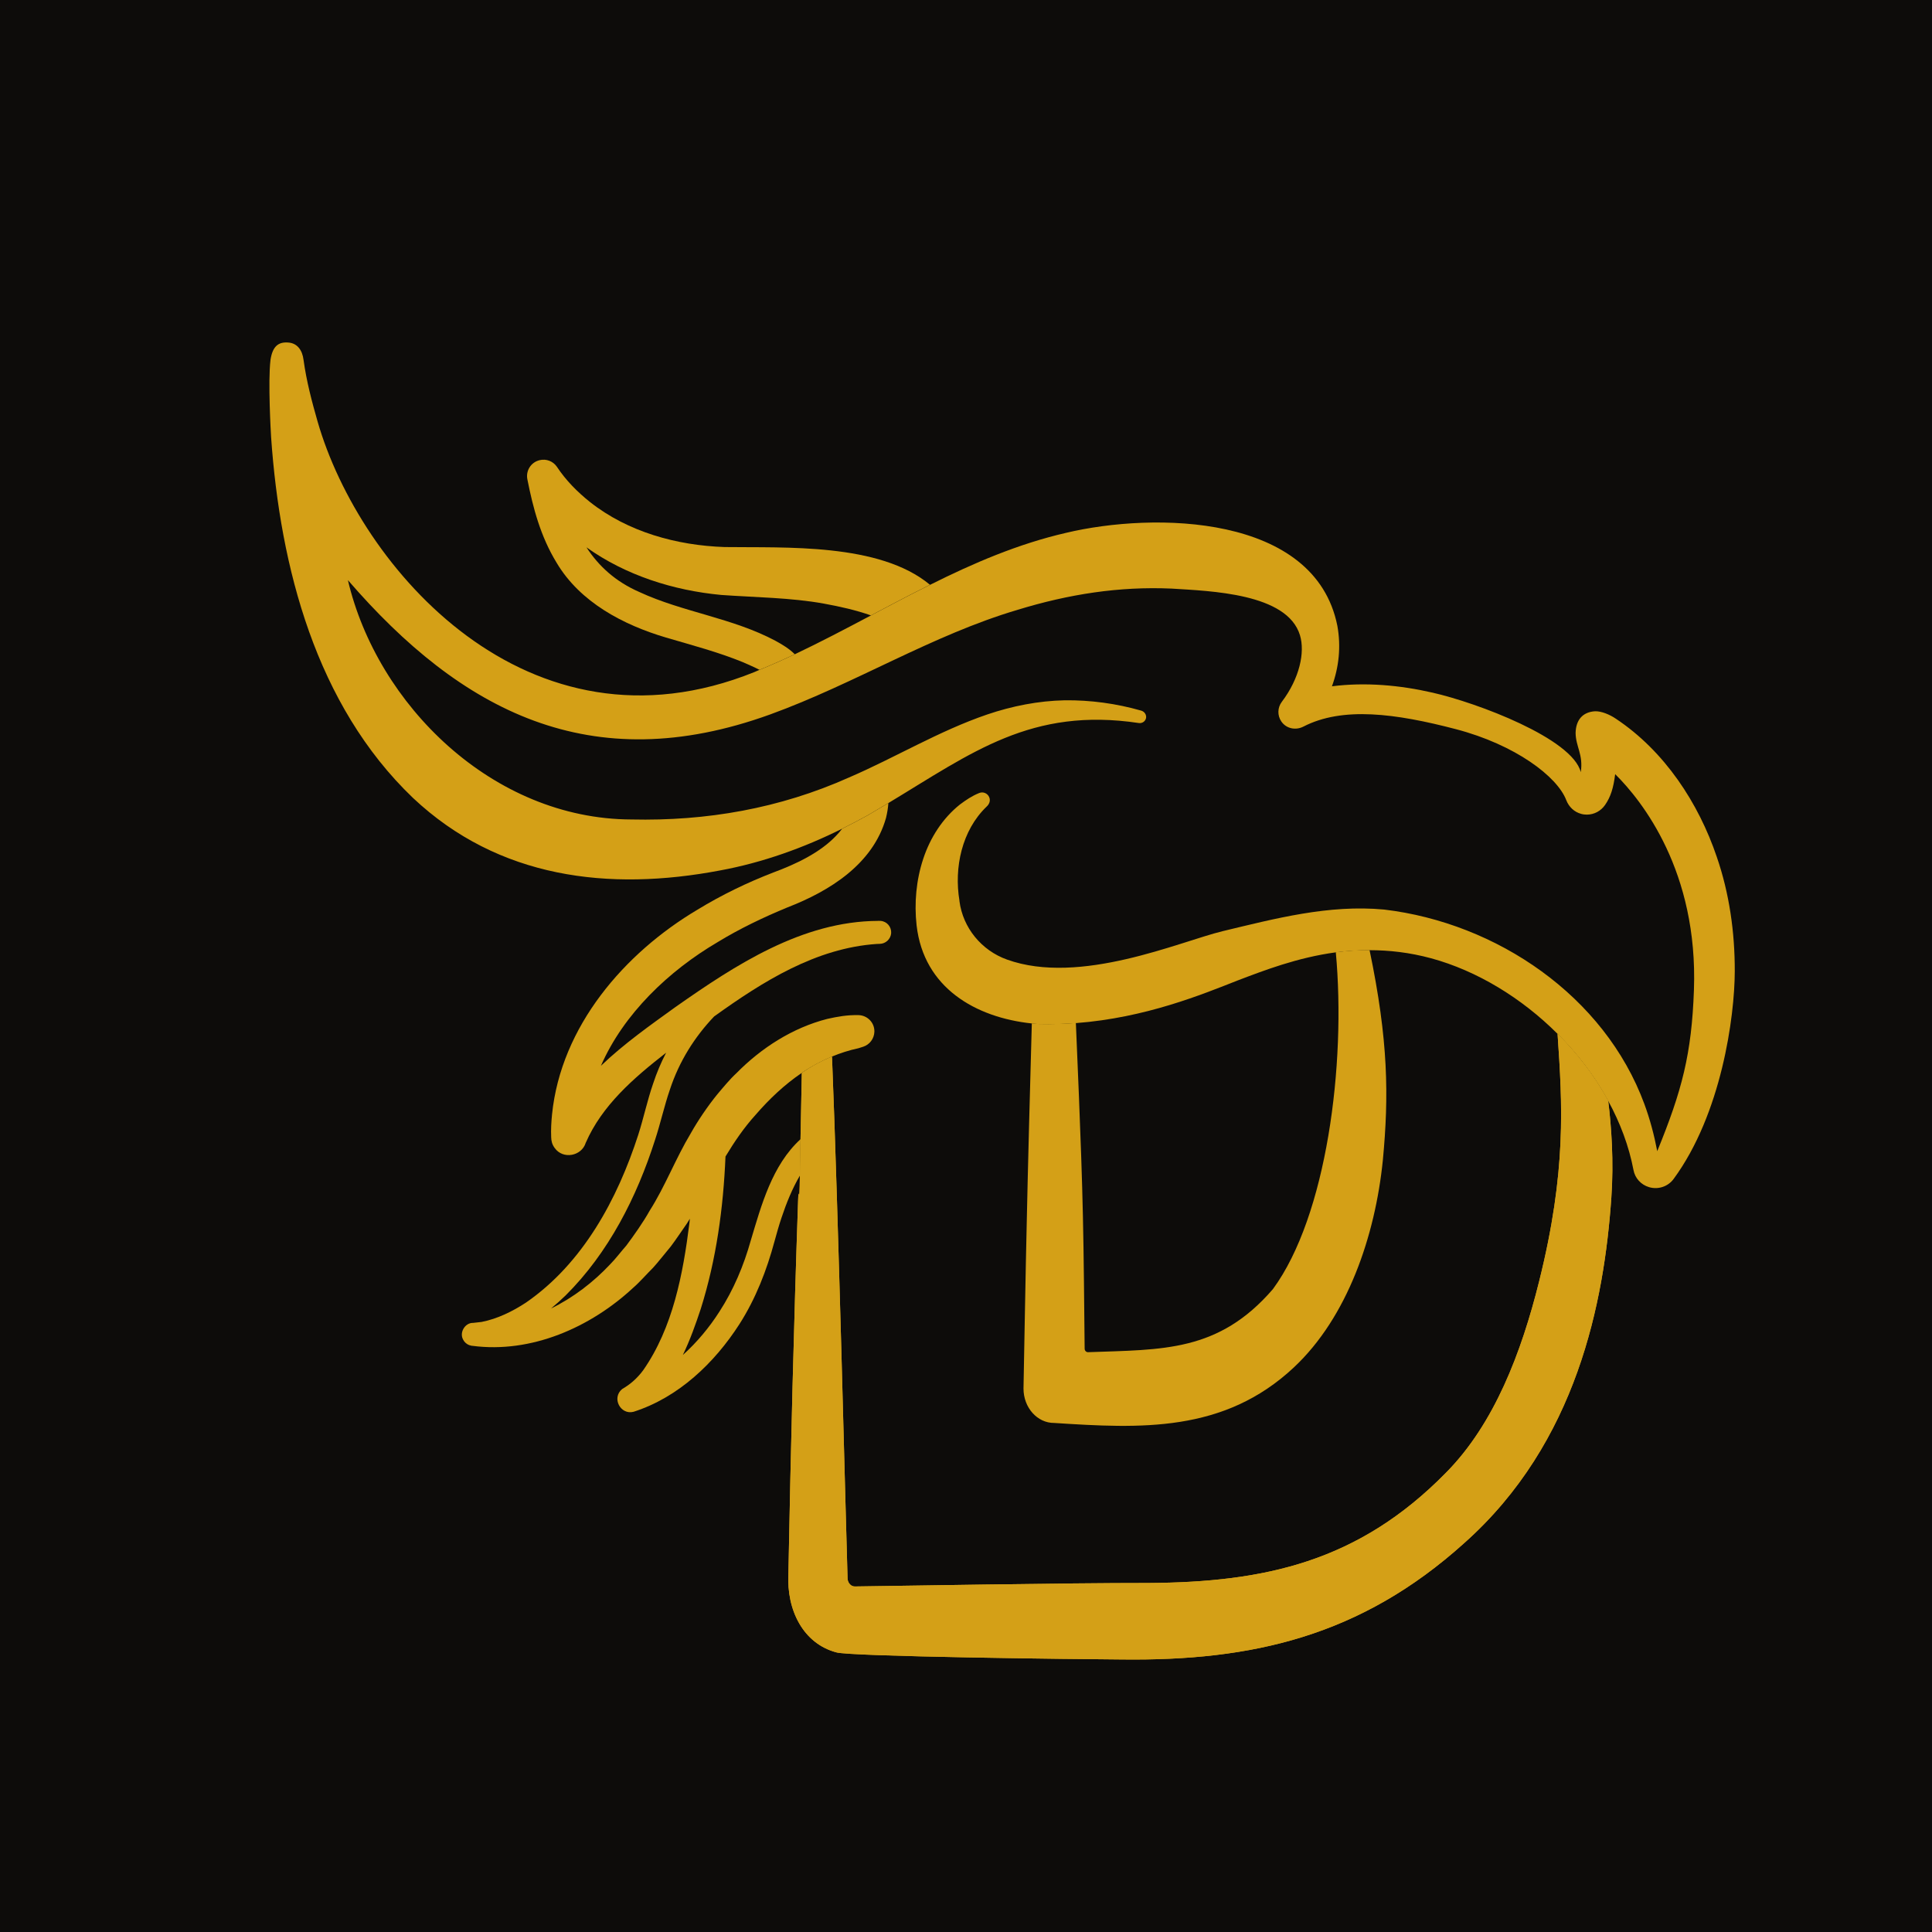
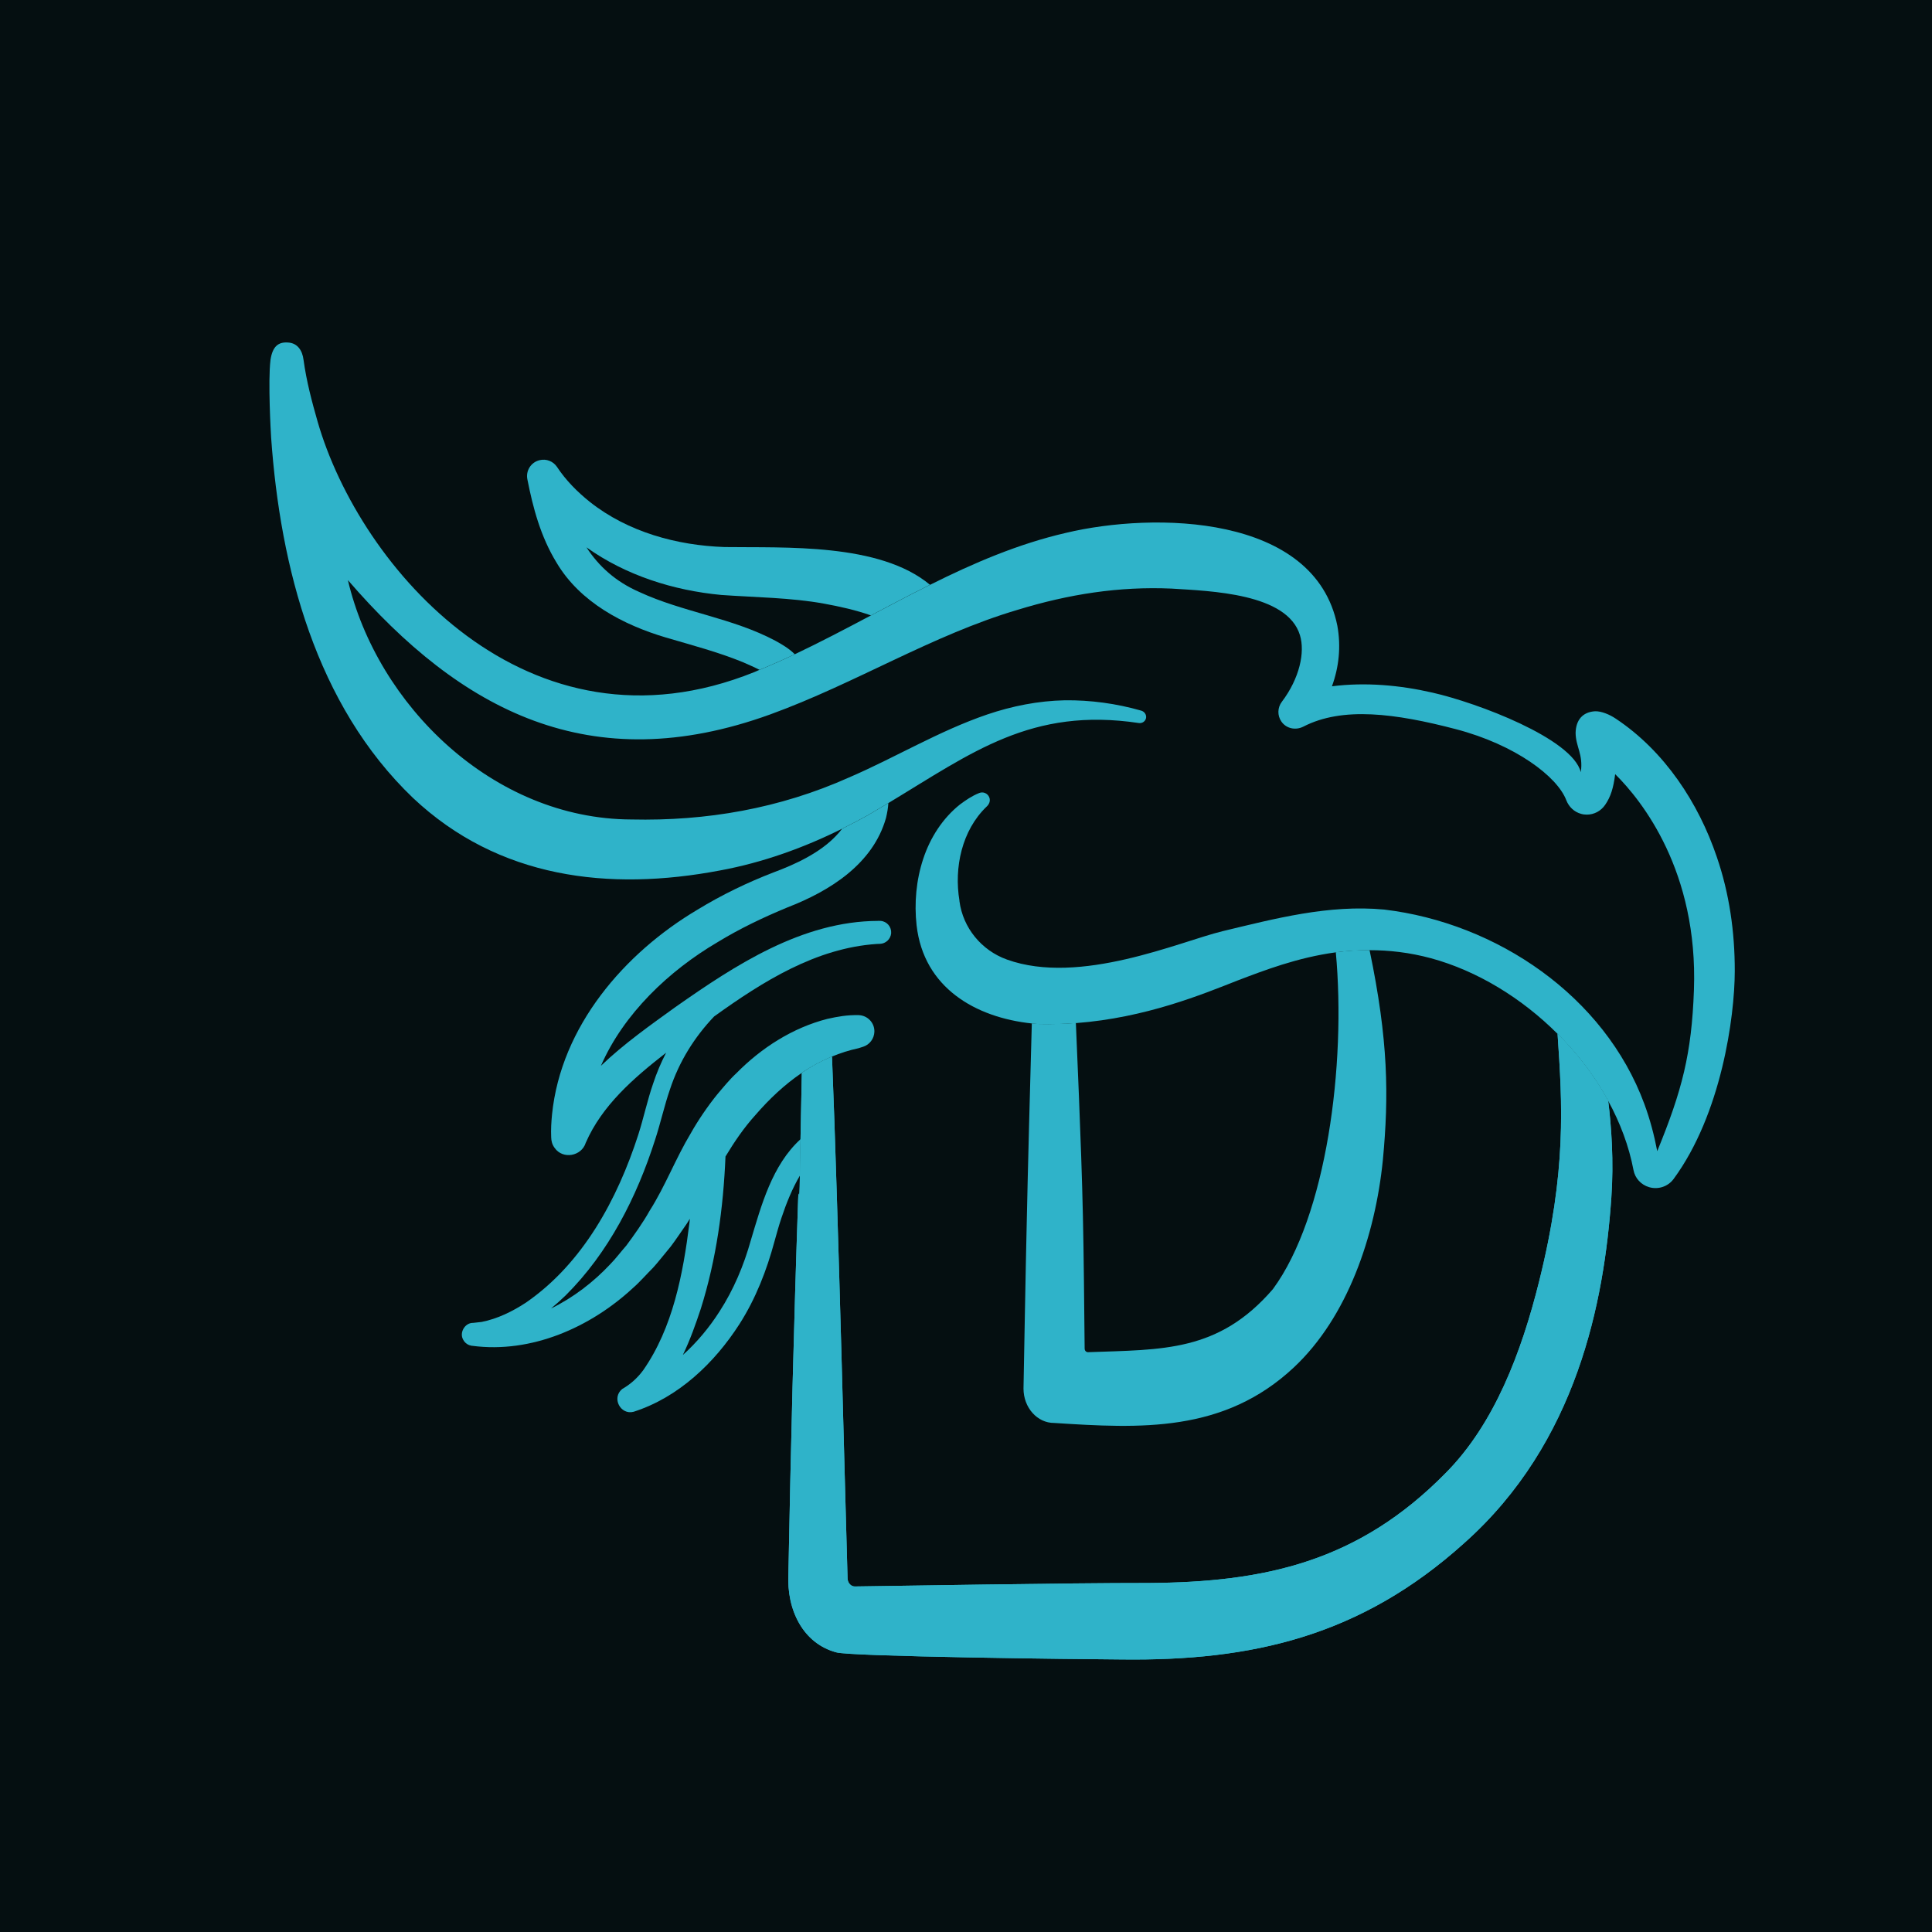
- <svg xmlns="http://www.w3.org/2000/svg" viewBox="-24.31 -43.92 546 546" fill="#D4A017" role="img" aria-label="Djaunt">
-   <rect x="-24.31" y="-43.92" width="546" height="546" fill="#0D0C0A" />
+ <svg xmlns="http://www.w3.org/2000/svg" viewBox="-24.31 -43.92 546 546" fill="#2FB3C9" role="img" aria-label="Djaunt">
+   <rect x="-24.31" y="-43.92" width="546" height="546" fill="#050F11" />
  <g>
    <g>
      <path d="M444.83,286.32c0-0.02-0.02-0.05-0.02-0.08C444.82,286.33,444.84,286.4,444.83,286.32z" />
      <path d="M187.88,306.6c-1.99,7.13-4.89,14.01-8.87,20.15c-2.84,4.46-6.39,8.72-10.34,12.26c2.08-4.31,3.67-8.84,5.08-13.09    c4.4-14.01,6.36-28.47,6.97-43c2.51-4.16,5.23-8.17,8.5-11.77c3.85-4.46,8.23-8.59,13.06-11.86c2.69-1.84,5.54-3.36,8.53-4.62    c2.38-0.98,4.89-1.8,7.49-2.35l1.35-0.43c1.77-0.58,3.09-2.23,3.15-4.25c0.06-2.54-1.96-4.62-4.5-4.68    c-3.21-0.06-5.81,0.4-8.81,1.07c-9.82,2.51-18.65,8.2-25.69,15.35c-1.86,1.71-3.79,4.07-5.41,5.99c-2.6,3.18-5.47,7.4-7.46,10.95    c-4.31,7.16-7.25,15.02-11.65,21.93c-1.8,3.24-4.37,6.85-6.57,9.82c-1.44,1.62-3.09,3.82-4.59,5.32    c-4.74,5.05-10.43,9.42-16.7,12.48c1.44-1.19,2.81-2.42,4.13-3.7c12.14-12.08,20.09-27.77,25.26-43.94    c1.5-4.53,2.66-9.79,4.22-14.28c2.6-7.89,6.94-14.8,12.48-20.61c13.79-9.91,28.78-19.33,45.96-20.49c0.27,0,0.55-0.03,0.86-0.03    c1.65-0.03,3.06-1.32,3.21-3c0.12-1.8-1.19-3.36-3-3.49h-0.52v-0.03c-0.06,0-0.12,0.03-0.18,0.03    c-21.44,0.09-40.31,12.45-57.25,24.34c-7,5.05-14.56,10.37-21.07,16.61c6.42-14.71,19.21-26.85,32.94-34.92    c6.24-3.82,13.03-7.06,19.79-9.85c11.8-4.56,24.13-12.17,27.83-25.26c0.34-1.41,0.58-2.78,0.67-4.22    c-1.9,1.13-3.85,2.29-5.84,3.46c-2.35,1.31-4.77,2.57-7.22,3.79c-0.55,0.7-1.1,1.38-1.71,1.99c-4.59,4.83-11.35,8.01-17.71,10.37    c-7.37,2.84-14.65,6.36-21.41,10.49c-20.73,12.29-38.62,33-41.16,57.89c-0.21,2.14-0.34,4.28-0.24,6.48    c0.03,1.01,0.24,1.99,0.98,3c2.35,3.33,7.61,2.32,8.78-1.44c4.59-10.55,13.49-18.29,22.72-25.47c-1.44,2.78-2.69,5.72-3.67,8.72    c-1.59,4.56-2.72,9.85-4.19,14.43c-5.9,18.26-15.66,36.36-31.74,47.46c-3.82,2.51-8.07,4.59-12.54,5.47l-2.14,0.24l-0.27,0.03    h-0.12c-2.2,0.03-3.82,2.75-2.69,4.74c0.31,0.67,1.01,1.28,1.68,1.53c0.67,0.21,0.8,0.21,0.83,0.21h0.09    c16.67,2.2,33.39-5.2,45.44-16.39c1.84-1.59,3.85-3.91,5.59-5.63c1.16-1.22,3.95-4.77,5.05-6.06c1.53-2.02,3.06-4.37,4.53-6.45    c0.27-0.46,0.55-0.92,0.86-1.38c-0.06,0.4-0.09,0.8-0.12,1.19c-1.8,14.4-4.68,29.63-13.09,41.65c-1.68,2.26-3.61,3.95-5.93,5.29    c-3.06,2.54-0.43,7.4,3.24,6.42c12.72-4.07,22.87-13.82,29.91-24.77c4.62-7.22,7.71-15.23,9.91-23.39    c0.58-2.11,1.28-4.62,1.99-6.7c1.35-4.07,3.06-8.29,5.2-11.9c0.06-3.39,0.12-6.88,0.18-10.28    C193.87,285.35,190.81,296.85,187.88,306.6z M132.07,275.74l-0.03,0.06C132.06,275.76,131.97,275.98,132.07,275.74    c0-0.02,0.01-0.03,0.02-0.04C132.08,275.71,132.08,275.72,132.07,275.74z" />
      <path d="M132.04,275.8l0.03-0.06c0.01-0.01,0.01-0.03,0.02-0.04c-0.01,0.01-0.01,0.02-0.02,0.04    C131.97,275.98,132.06,275.76,132.04,275.8z" />
      <path d="M194.85,137.18c-12.14-6.48-26.21-8.1-38.47-13.79c-6.73-2.94-11.5-7.31-14.95-12.63c11.07,7.92,24.62,12.2,38.1,13.46    c9.36,0.67,19.82,0.76,29.02,2.45c4.56,0.83,9.05,1.84,13.27,3.33c5.54-2.94,11.1-5.87,16.7-8.65    c-14.28-11.9-40.95-10.43-58.07-10.67c-13.49-0.46-27.28-4.25-37.98-12.69c-3.61-2.87-6.88-6.18-9.42-10.03    c-1.04-1.5-2.94-2.29-4.83-1.84c-2.51,0.58-4.04,3.06-3.46,5.57c1.56,7.86,3.67,15.96,8.23,23.42    c6.64,11.19,18.87,17.58,30.86,21.13c7.55,2.23,14.65,4.07,21.77,6.97c1.59,0.7,3.18,1.38,4.71,2.17c3.36-1.38,6.67-2.84,9.97-4.4    C198.73,139.39,196.74,138.22,194.85,137.18z" />
      <path d="M410.66,318.22c-4.98,20-12.63,40.24-26.33,54.07c-24.77,25.26-51.34,30.95-84.07,31.16    c-23.18-0.03-72.48,0.86-82.96,0.98c-1.1,0.03-2.02-0.98-2.08-2.23c-0.46-14.4-2.63-103.88-4.4-147.52    c-3,1.25-5.84,2.78-8.53,4.62c-0.12,5.05-0.24,11.71-0.37,18.75c-0.06,3.39-0.12,6.88-0.18,10.28c-0.15,10.43-0.34,1.83-0.49,6.73    c-1.22,35.23-2.08,70.49-2.75,105.72c-0.55,10.37,4.19,19.75,13.49,22.26c3.49,1.19,68.41,1.96,80.85,2.02    c36.54,0.43,67.34-6.45,96.7-32.94c31.86-28.38,39.49-68.13,41.53-97.61c0.71-10.25,0.03-19.88-0.89-27.34    c-3.76-6.91-8.65-13.3-14.31-18.93C417.23,268.13,418.45,287.03,410.66,318.22z" />
      <path d="M460.87,198.25c-5.14-15.2-14.74-29.91-28.56-39.08c-1.71-1.16-4.07-2.14-5.84-2.08c-3.58,0.21-5.41,2.54-5.5,6.09    c0.03,3.94,2.2,6.05,1.47,11.13c-2.38-9.54-29.33-19.63-41.89-22.48c-9.17-2.11-18.93-3-28.44-1.8c1.96-5.35,2.6-11.19,1.53-17.09    c-6.33-31.65-51.83-32.2-76.69-26.27c-13.52,3.12-26.12,8.53-38.41,14.68c-5.6,2.78-11.16,5.72-16.7,8.65    c-7.16,3.79-14.31,7.55-21.53,10.98c-3.3,1.56-6.61,3.03-9.97,4.4c-0.49,0.21-0.98,0.43-1.47,0.64    c-64,25.78-111.53-29.51-123.42-70.79c-1.62-5.66-3.15-11.41-3.97-17.4c-0.34-2.84-1.81-4.8-4.37-4.95    c-2.81-0.21-4.4,1.13-4.98,4.92c0,0.03,0,0.03,0,0.06c-0.73,5.93,0.09,20.49,0.18,21.83c2.57,36.73,12.66,75.63,40.09,101.89    c24.16,22.75,55.32,26.48,86.82,20.49c11.96-2.2,23.64-6.39,34.49-11.8c2.45-1.22,4.86-2.48,7.22-3.79    c1.99-1.16,3.95-2.32,5.84-3.46c23.64-14.25,40.4-27.16,70.79-22.6c0.95,0.12,1.84-0.49,2.02-1.44c0.15-0.95-0.49-1.83-1.41-2.08    c-6.97-1.99-14.28-3-21.59-2.91c-7.43,0.15-14.86,1.62-21.9,4.01c-13.7,4.68-26.02,12.2-39.05,17.8    c-19.63,8.78-40.3,12.35-61.5,11.87c-39.24-0.12-71.86-32.45-80.12-67.64c31.92,36.94,68.53,56.36,119.36,37.95    c24.01-8.72,45.78-22.42,69.85-29.54c14.53-4.46,28.78-6.67,43.55-6.02c10.98,0.7,32.72,1.31,36.3,13.18    c1.47,4.8-0.09,12.17-5.14,18.84c-1.22,1.62-1.28,3.85-0.12,5.54c1.38,2.02,4.04,2.57,6.24,1.44c11.04-5.69,25.93-3.76,43.09,0.73    c16.79,4.4,28.65,13.39,31.19,20.06c0.73,1.9,2.26,3.36,4.22,3.88c0.52,0.15,1.07,0.21,1.59,0.21c2.05,0,3.97-1.01,5.17-2.75    c1.56-2.26,2.35-4.74,2.84-8.69c7.61,7.52,23.46,27.52,22.26,60.98c-0.64,18.07-3.36,28.44-10.37,45.57    c-0.86-4.53-2.05-9.02-3.64-13.33c-11.25-30.52-41.71-51.16-73.52-54.95c-15.72-1.47-30.89,2.57-45.72,6.12    c-12.08,2.94-40.24,15.44-60.89,8.01c-7.19-2.57-12.45-8.96-13.43-16.51v-0.12c-1.56-9.36,0.67-19.85,7.65-26.57    c0.76-0.67,1.19-1.68,0.76-2.69c-0.46-1.1-1.74-1.65-2.87-1.16c-2.11,0.86-3.64,1.93-5.38,3.21c-4.92,3.91-8.44,9.42-10.4,15.38    c-1.99,5.99-2.57,12.54-1.87,18.81c2.02,17.61,16.61,26.02,32.57,27.71c0.64,0.06,1.31,0.15,1.96,0.18    c3.61,0.09,7.1-0.03,10.49-0.28c19.75-1.5,35.81-8.16,45.78-12.08c7.4-2.81,16.79-6.45,27.67-7.92c3.06-0.4,6.24-0.61,9.54-0.61    c5.5,0,11.31,0.64,17.4,2.29c12.94,3.52,25.56,11.19,35.72,21.35c5.66,5.63,10.55,12.02,14.31,18.93    c3.39,6.21,5.87,12.78,7.16,19.57c0.43,2.32,2.14,4.16,4.4,4.83c2.57,0.76,5.35-0.15,6.94-2.32    c13.49-18.35,17.25-45.75,17.28-58.68C465.98,219.45,464.39,208.47,460.87,198.25z" />
      <path d="M264.94,348.5c0,5.38,3.89,9.76,8.69,9.72c24.22,1.56,47.92,2.87,67.74-15.72c15.11-14.16,22.96-37.08,25.13-58.58    c1.71-18.1,1.57-33.81-3.76-59.34c-3.3,0-6.48,0.21-9.54,0.61c2.94,31.74-2.6,74.56-17.77,95.2    c-15.38,17.83-31.16,17.06-52.26,17.83c-0.52,0-0.95-0.43-0.95-1.01c-0.12-11.44-0.24-26.76-0.49-37.43    c-0.43-20.46-1.9-51.65-1.99-54.59c-3.39,0.24-6.88,0.37-10.49,0.28c-0.64-0.03-1.31-0.12-1.96-0.18    c-0.37,12.87-1.19,43.91-1.44,56.6C265.64,309.97,264.94,348.5,264.94,348.5z" />
    </g>
  </g>
  <path d="M410.66,318.22c-4.98,20-12.63,40.24-26.33,54.07c-24.77,25.26-51.34,30.95-84.07,31.16c-23.18-0.03-72.48,0.86-82.96,0.98  c-1.1,0.03-2.02-0.98-2.08-2.23c-0.46-14.4-2.63-103.88-4.4-147.52c-3,1.25-5.84,2.78-8.53,4.62c-0.12,5.05-0.24,11.71-0.37,18.75  c-0.06,3.39-0.12,6.88-0.18,10.28c-0.15,10.43-0.34,1.83-0.49,6.73c-1.22,35.23-2.08,70.49-2.75,105.72  c-0.55,10.37,4.19,19.75,13.49,22.26c3.49,1.19,68.41,1.96,80.85,2.02c36.54,0.43,67.34-6.45,96.7-32.94  c31.86-28.38,39.49-68.13,41.53-97.61c0.71-10.25,0.03-19.88-0.89-27.34c-3.76-6.91-8.65-13.3-14.31-18.93  C417.23,268.13,418.45,287.03,410.66,318.22z" />
</svg>
